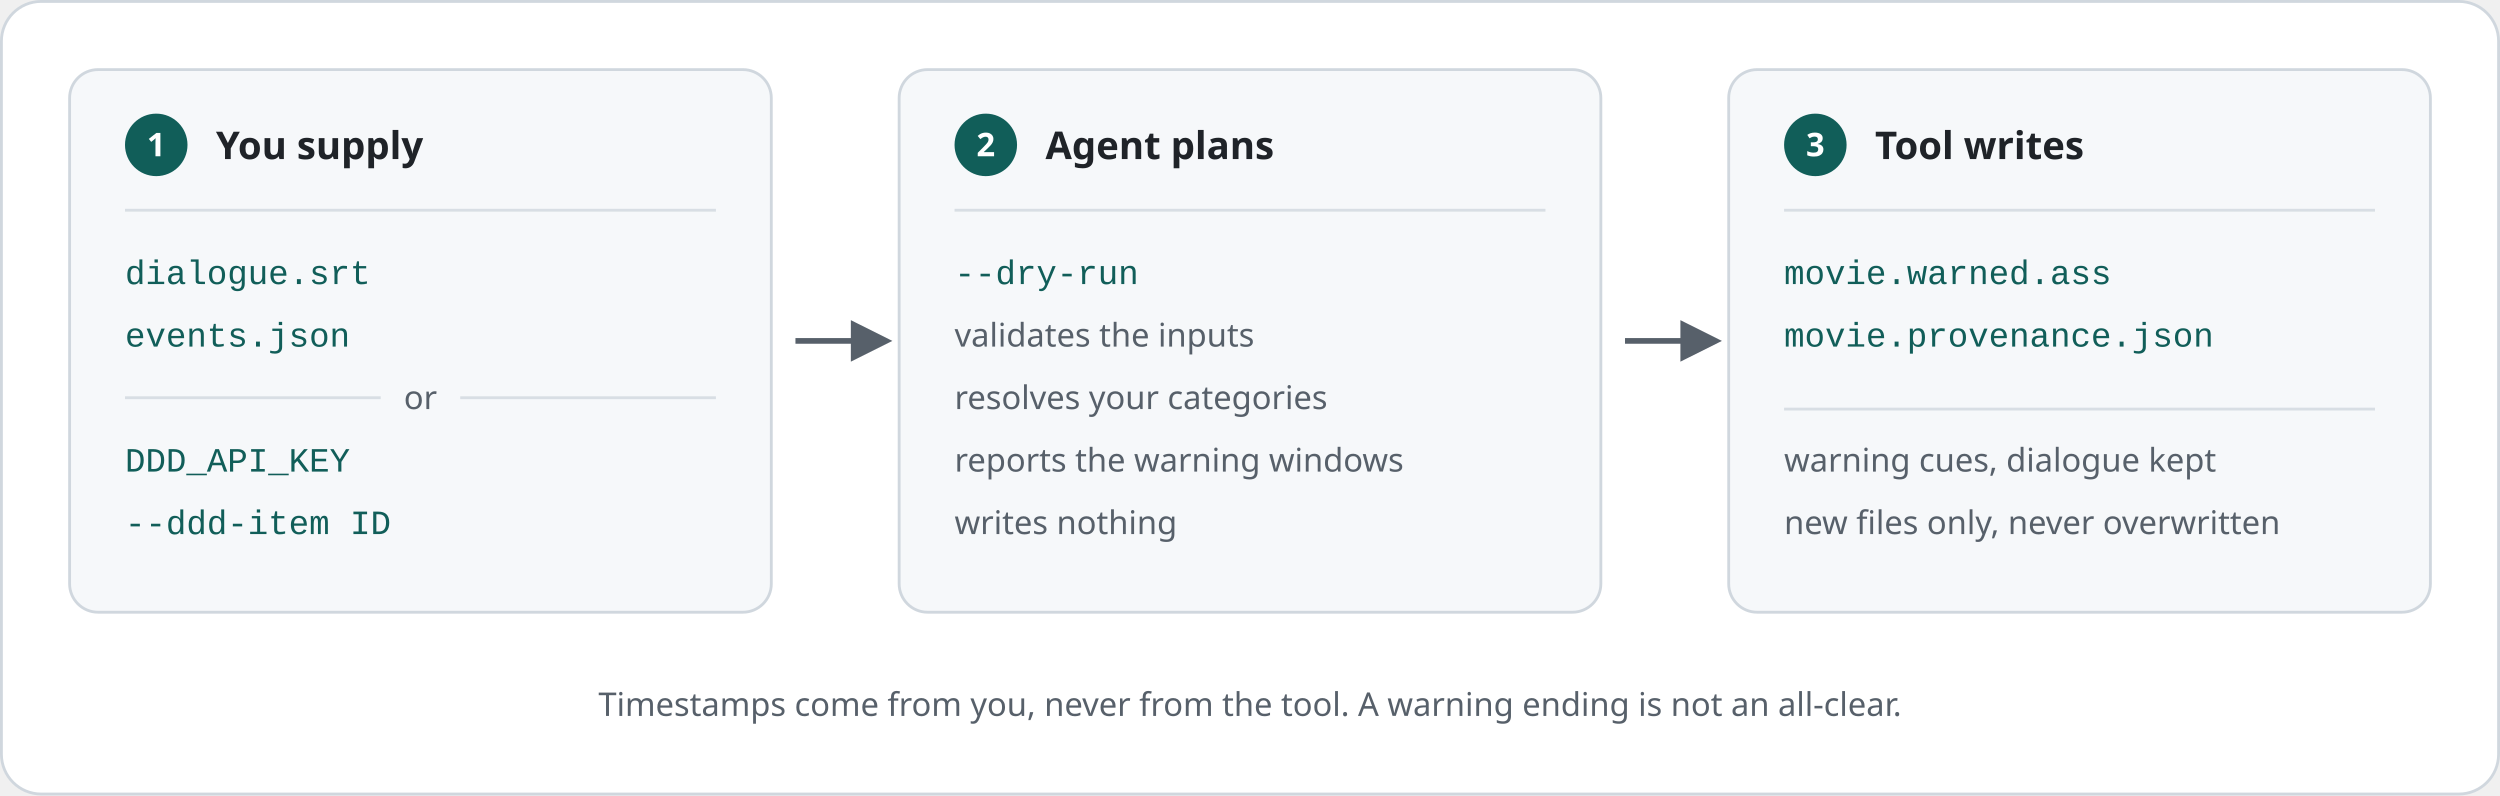
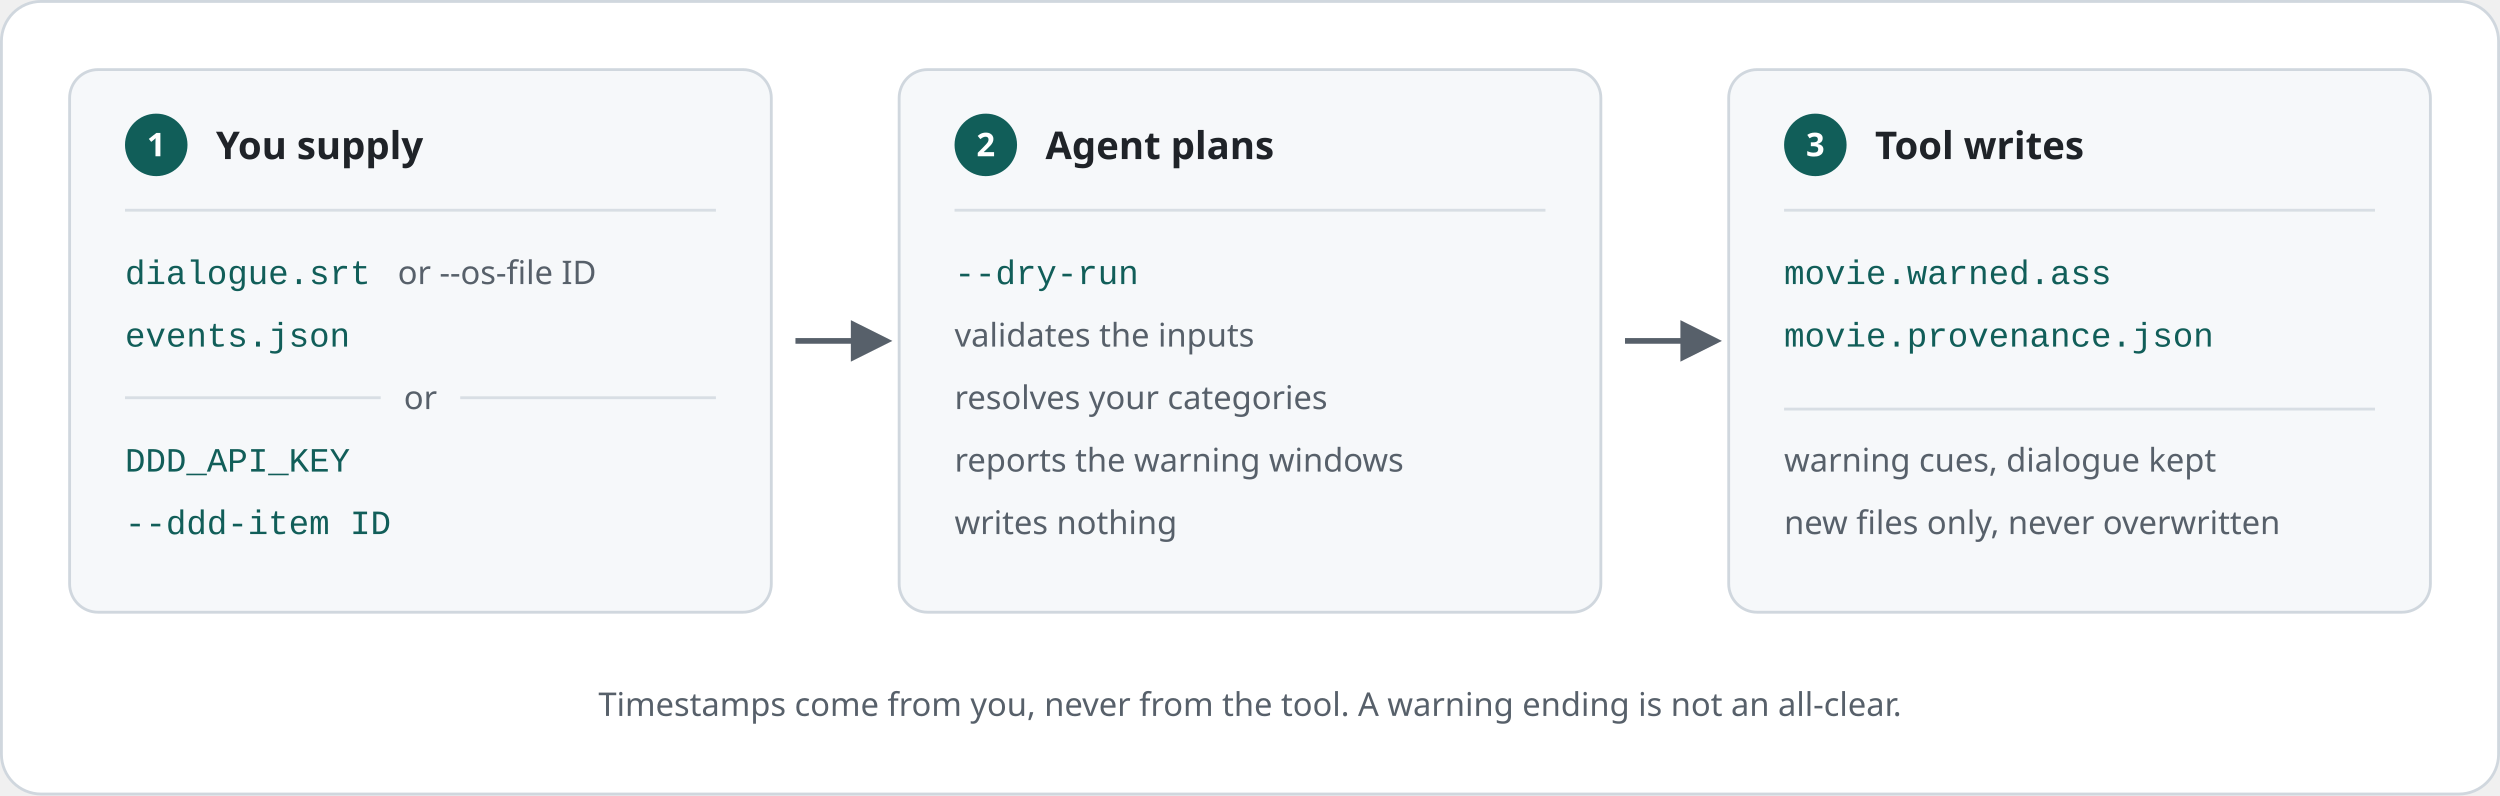
<svg xmlns="http://www.w3.org/2000/svg" viewBox="0 0 880 280" width="880" height="280" role="img" aria-labelledby="tw-title tw-desc">
  <style>
    .bg   { fill: #ffffff; stroke: #d0d7de; }
    .card { fill: #f6f8fa; stroke: #d0d7de; }
    .rule { stroke: #d8dee4; }
    .head { fill: #1f2328; }
    .mono { fill: #115e59; }
    .mute { fill: #57606a; }
    .badge{ fill: #115e59; }
    .bnum { fill: #ffffff; }
    .arrw { fill: #57606a; stroke: #57606a; }

    @media (prefers-color-scheme: dark) {
      .bg   { fill: #0d1117; stroke: #30363d; }
      .card { fill: #161b22; stroke: #30363d; }
      .rule { stroke: #30363d; }
      .head { fill: #e6edf3; }
      .mono { fill: #5eead4; }
      .mute { fill: #9198a1; }
      .badge{ fill: #2dd4bf; }
      .bnum { fill: #06302b; }
      .arrw { fill: #8b949e; stroke: #8b949e; }
    }

    text { font-family: -apple-system, BlinkMacSystemFont, "Segoe UI", "Noto Sans", Helvetica, Arial, sans-serif; }
    .t-head { font-size: 13.5px; font-weight: 600; }
    .t-mono { font-size: 12px; font-family: ui-monospace, SFMono-Regular, "SF Mono", Menlo, Consolas, "Liberation Mono", monospace; }
    .t-mute { font-size: 11.5px; }
    .t-num  { font-size: 11.5px; font-weight: 700; }
  </style>
  <rect class="bg" x="0.5" y="0.5" width="879" height="279" rx="14" />
  <rect class="card" x="24.5" y="24.5" width="247" height="191" rx="10" />
  <circle class="badge" cx="55" cy="51" r="11" />
  <text class="t-num bnum" x="55" y="55" text-anchor="middle">1</text>
  <text class="t-head head" x="76" y="56">You supply</text>
  <line class="rule" x1="44" y1="74" x2="252" y2="74" />
  <text class="t-mono mono" x="44" y="100">dialogue.srt</text>
+   <text class="t-mute mute" x="140" y="100">or --os-file ID</text>
  <text class="t-mono mono" x="44" y="122">events.json</text>
  <line class="rule" x1="44" y1="140" x2="134" y2="140" />
  <text class="t-mute mute" x="148" y="144" text-anchor="middle">or</text>
  <line class="rule" x1="162" y1="140" x2="252" y2="140" />
  <text class="t-mono mono" x="44" y="166">DDD_API_KEY</text>
  <text class="t-mono mono" x="44" y="188">--ddd-item ID</text>
  <line class="arrw" x1="280" y1="120" x2="300" y2="120" stroke-width="2" />
  <path class="arrw" d="M300 113.5 L313 120 L300 126.5 Z" />
  <rect class="card" x="316.5" y="24.5" width="247" height="191" rx="10" />
  <circle class="badge" cx="347" cy="51" r="11" />
  <text class="t-num bnum" x="347" y="55" text-anchor="middle">2</text>
  <text class="t-head head" x="368" y="56">Agent plans</text>
  <line class="rule" x1="336" y1="74" x2="544" y2="74" />
  <text class="t-mono mono" x="336" y="100">--dry-run</text>
  <text class="t-mute mute" x="336" y="122">validates the inputs</text>
  <text class="t-mute mute" x="336" y="144">resolves your categories</text>
  <text class="t-mute mute" x="336" y="166">reports the warning windows</text>
  <text class="t-mute mute" x="336" y="188">writes nothing</text>
  <line class="arrw" x1="572" y1="120" x2="592" y2="120" stroke-width="2" />
  <path class="arrw" d="M592 113.5 L605 120 L592 126.5 Z" />
  <rect class="card" x="608.5" y="24.5" width="247" height="191" rx="10" />
  <circle class="badge" cx="639" cy="51" r="11" />
  <text class="t-num bnum" x="639" y="55" text-anchor="middle">3</text>
  <text class="t-head head" x="660" y="56">Tool writes</text>
  <line class="rule" x1="628" y1="74" x2="836" y2="74" />
  <text class="t-mono mono" x="628" y="100">movie.warned.ass</text>
  <text class="t-mono mono" x="628" y="122">movie.provenance.json</text>
  <line class="rule" x1="628" y1="144" x2="836" y2="144" />
  <text class="t-mute mute" x="628" y="166">warning cues, dialogue kept</text>
  <text class="t-mute mute" x="628" y="188">new files only, never overwritten</text>
  <text class="t-mute mute" x="440" y="252" text-anchor="middle">Timestamps come from you, never from the tool. A warning ending is not an all-clear.</text>
</svg>
